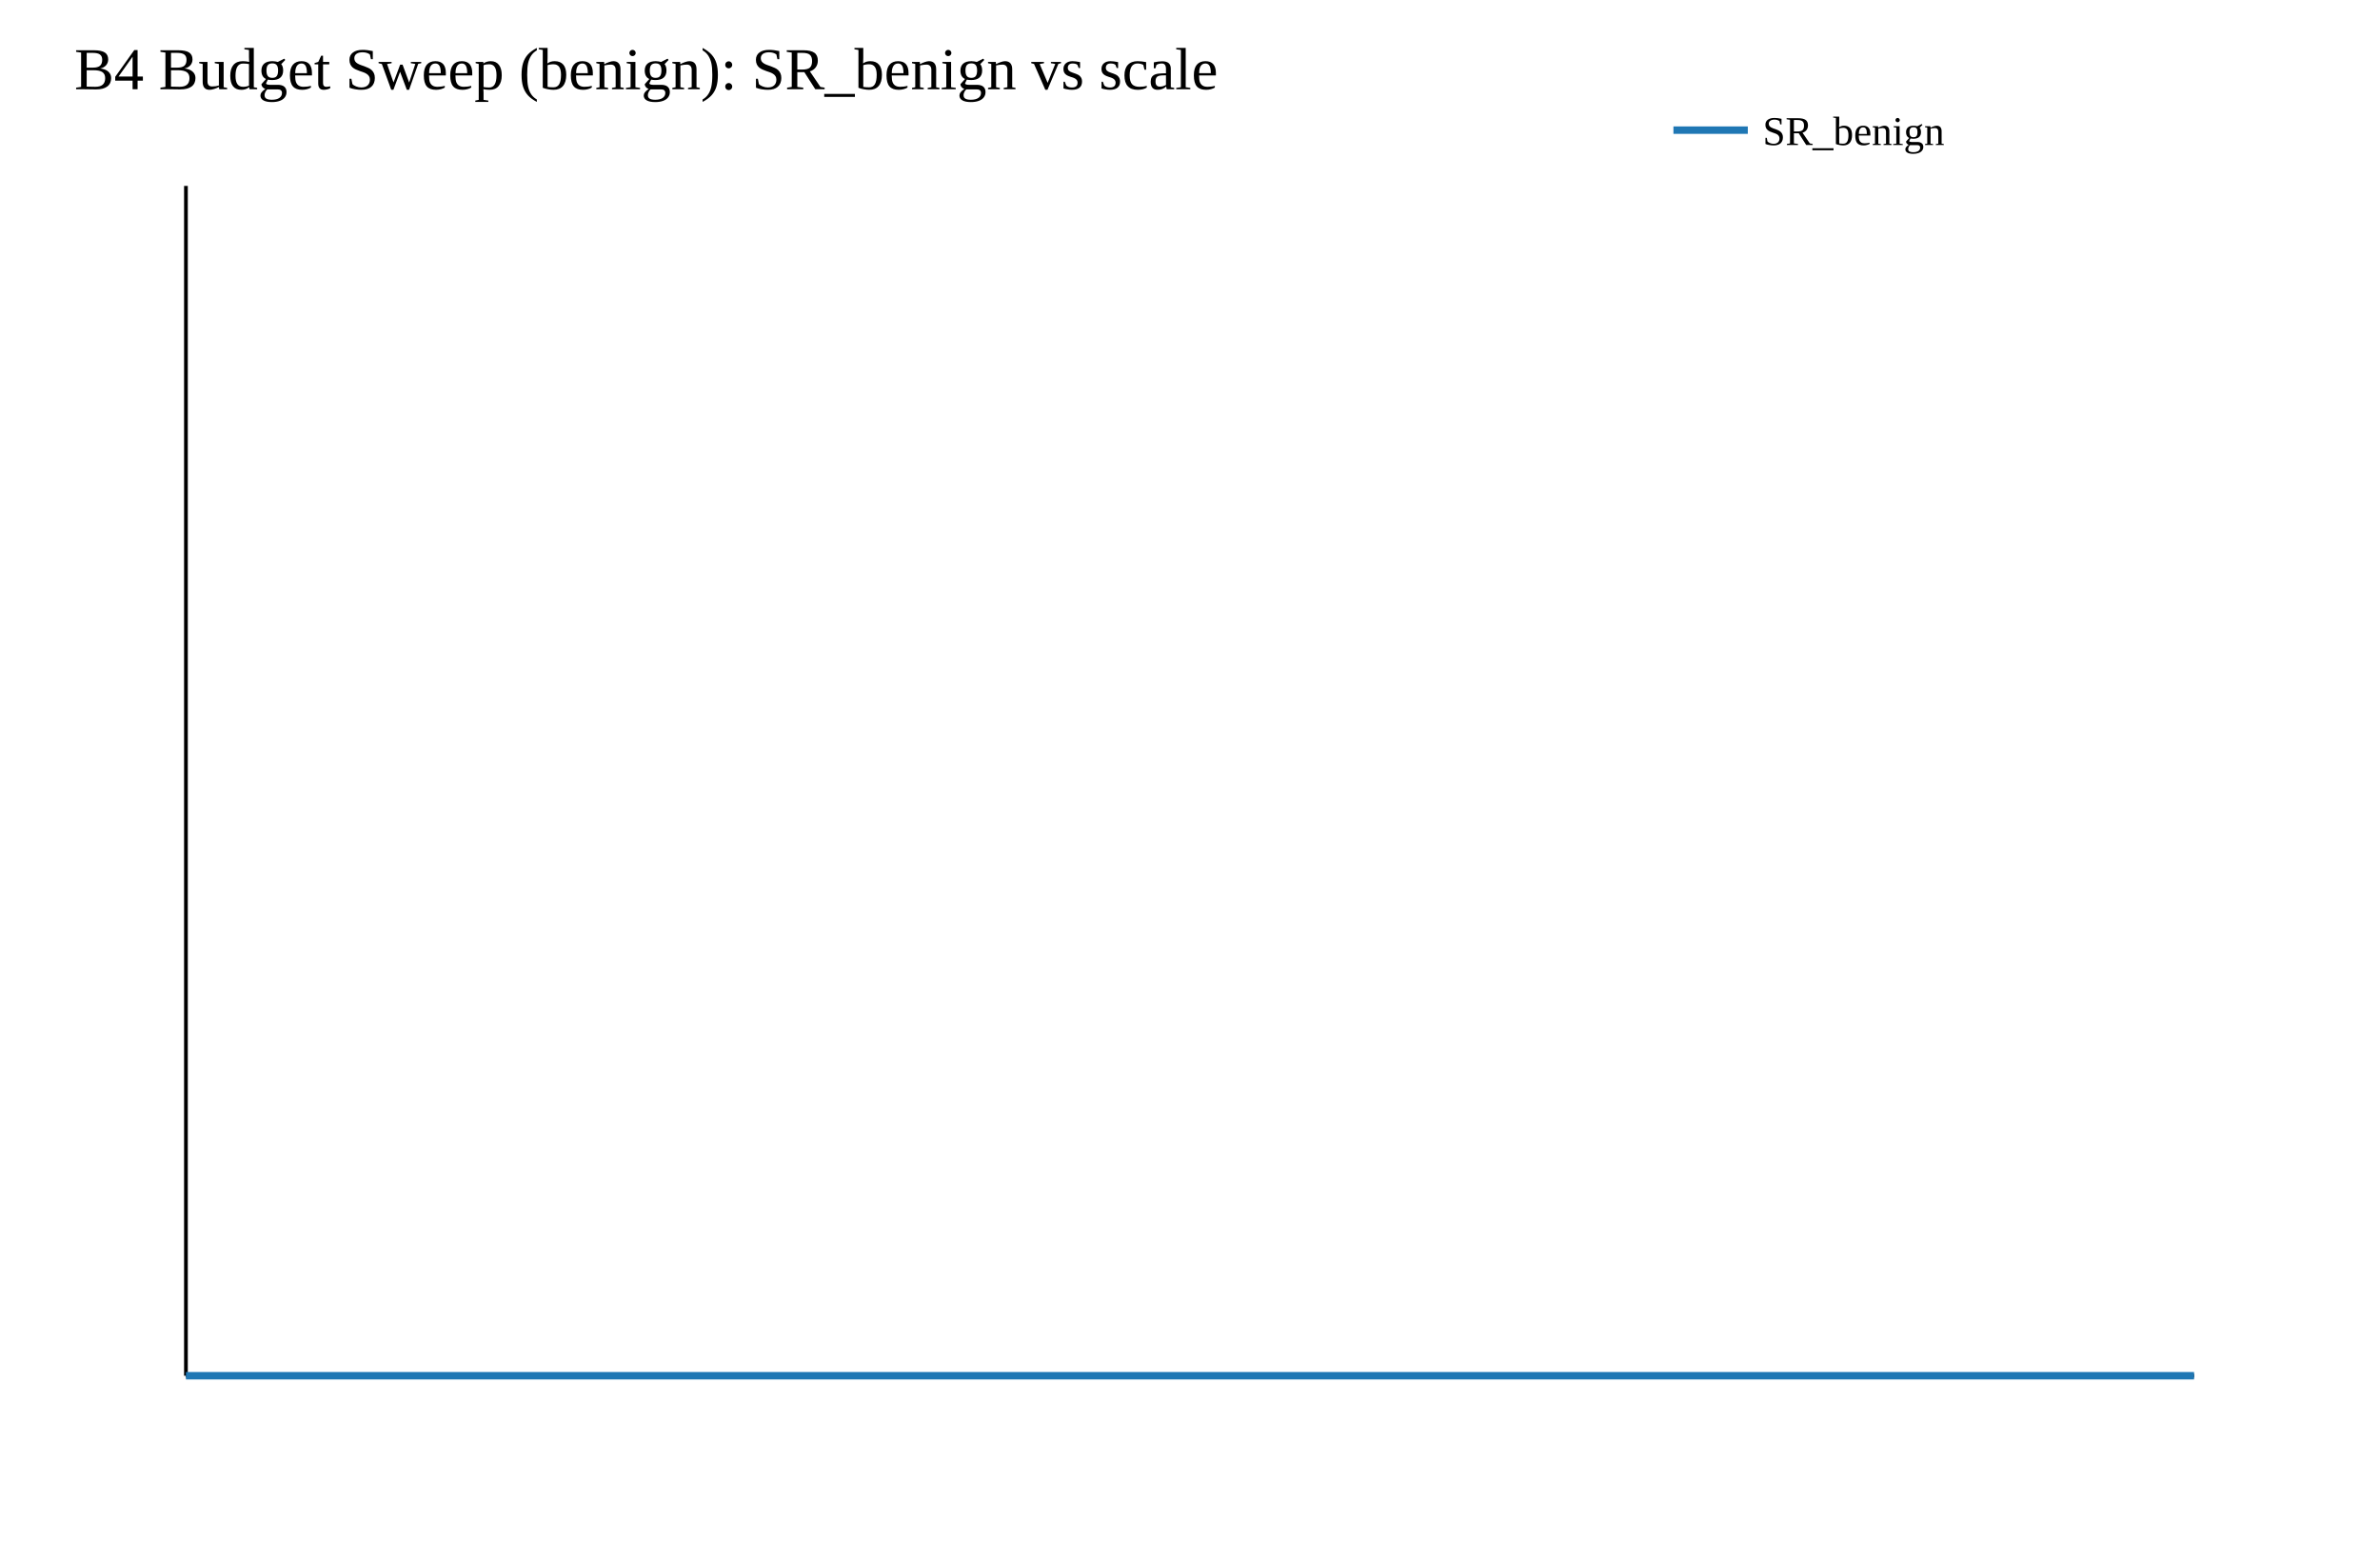
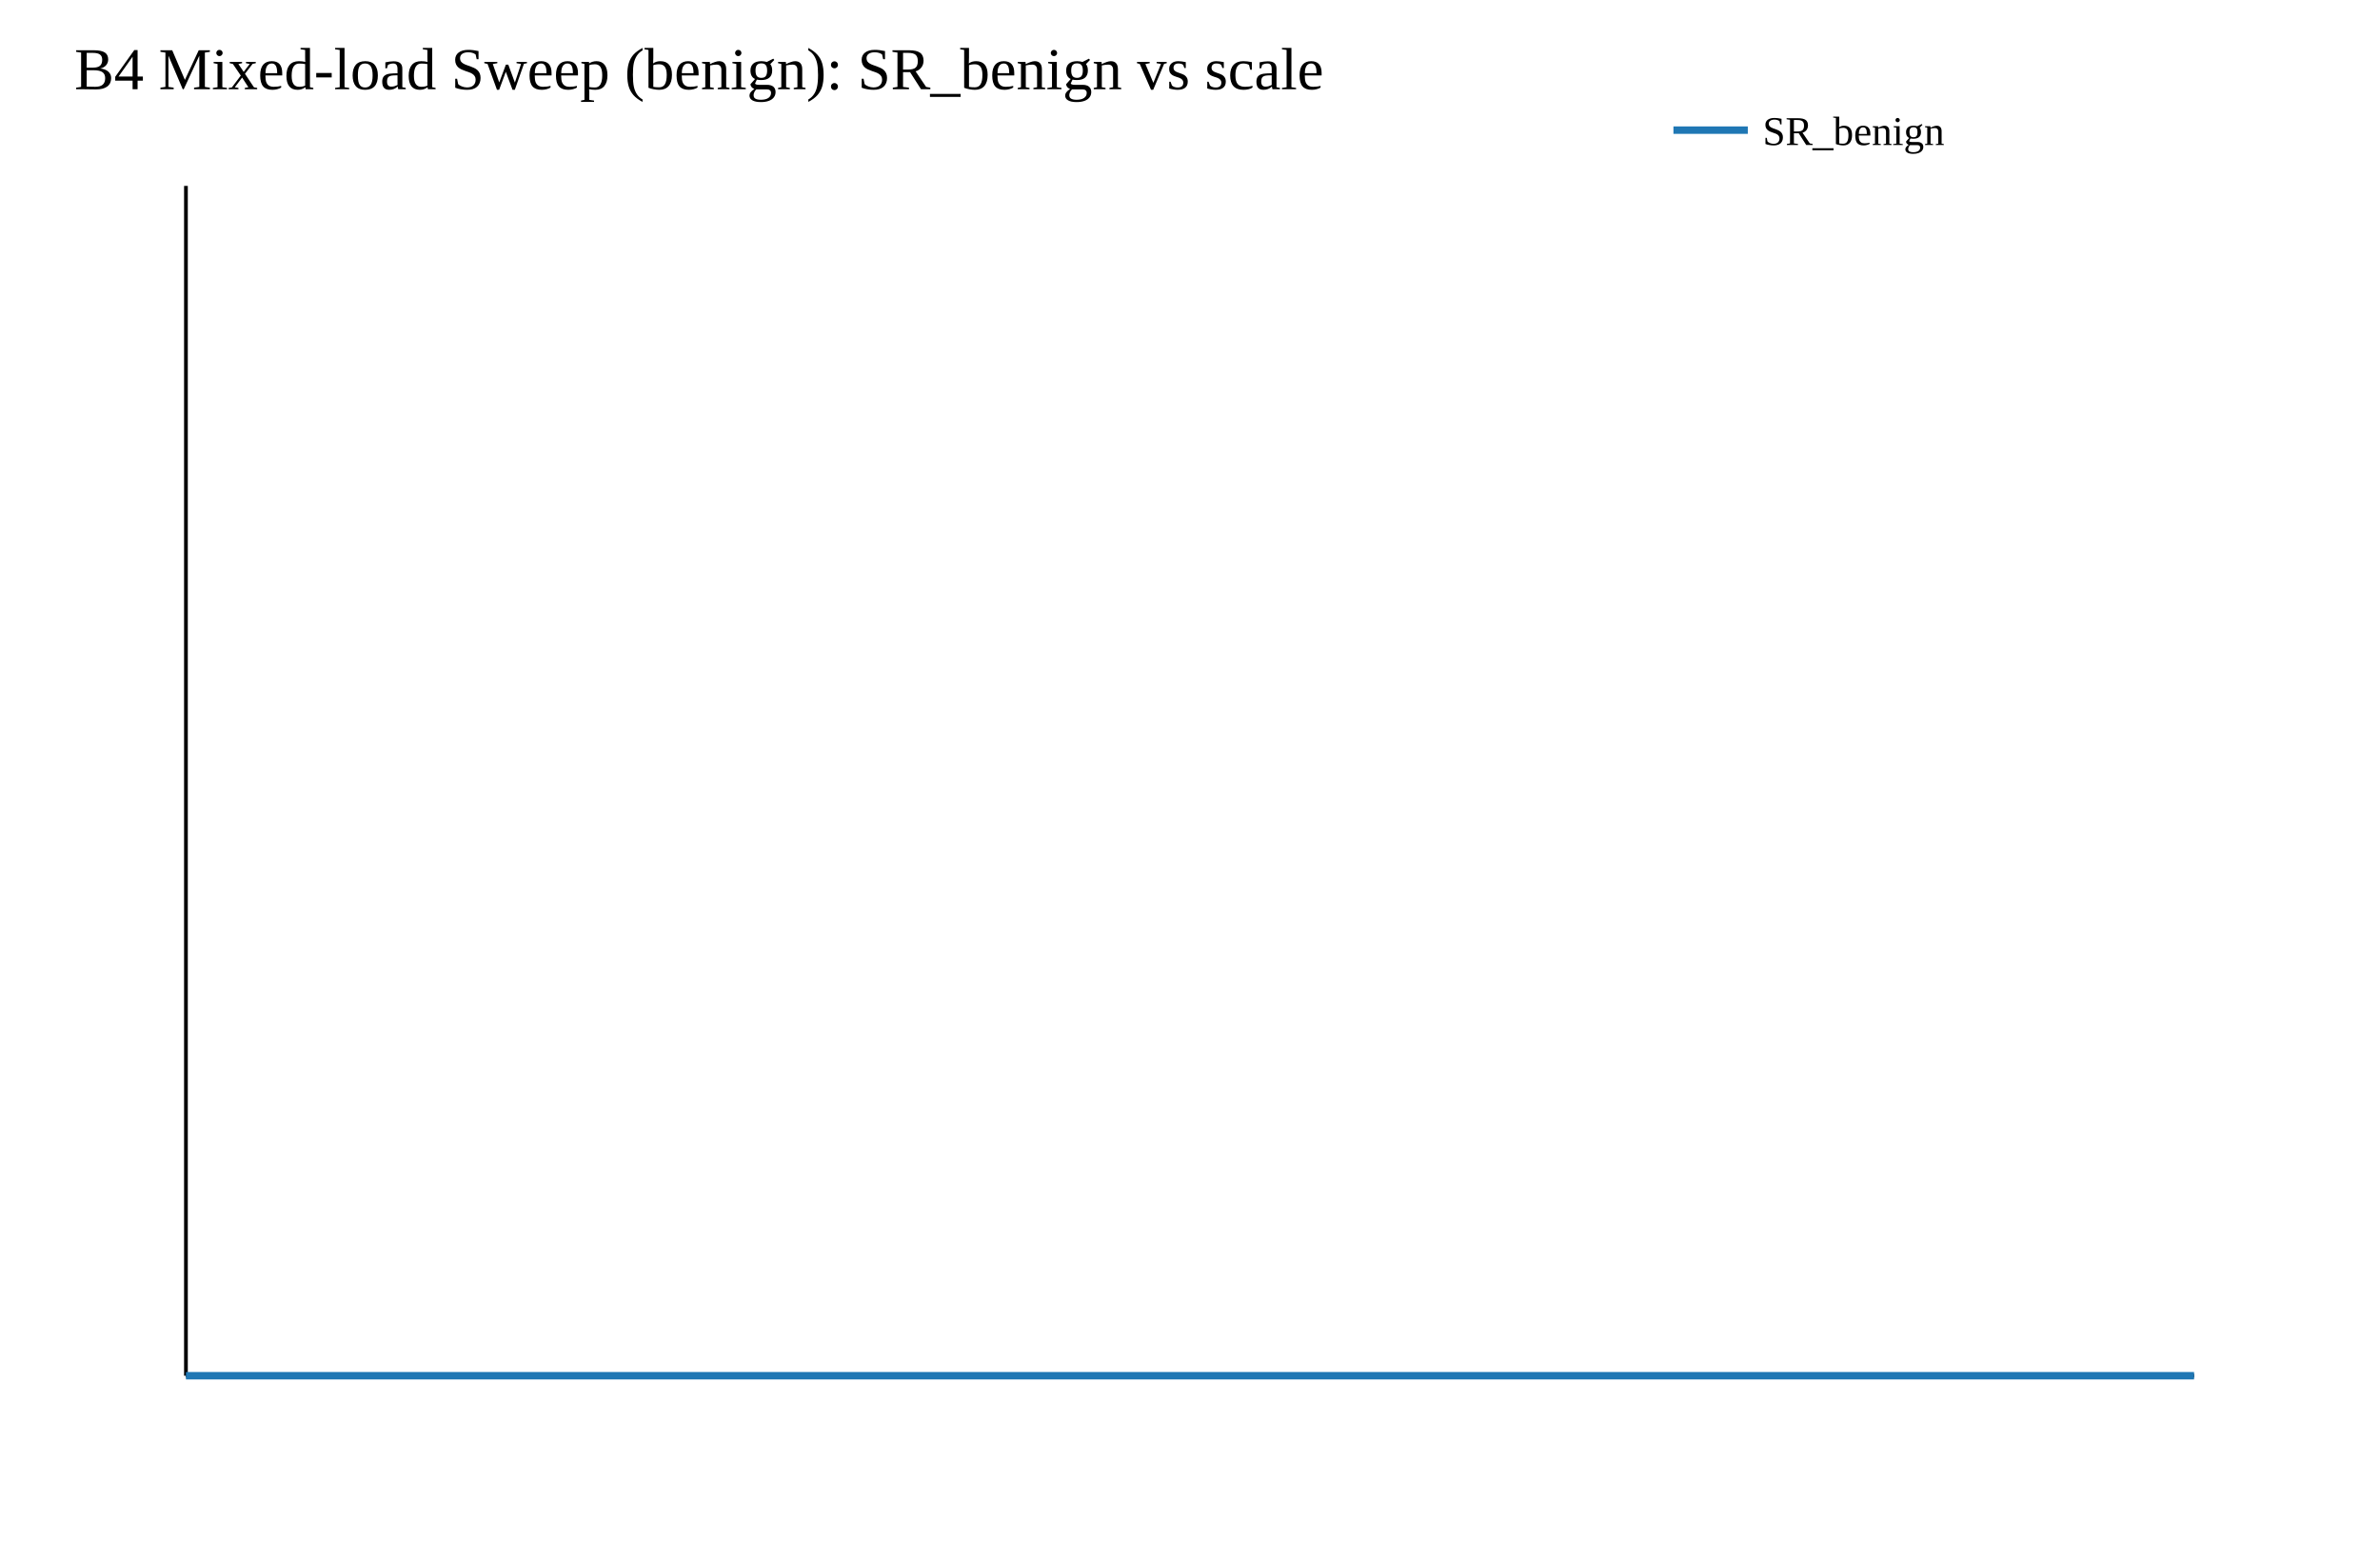
<svg xmlns="http://www.w3.org/2000/svg" width="640" height="420">
-   <text x="20" y="24" font-size="16">B4 Budget Sweep (benign): SR_benign vs scale</text>
+   <text x="20" y="24" font-size="16">B4 Mixed-load Sweep (benign): SR_benign vs scale</text>
  <line x1="50" y1="370" x2="590" y2="370" stroke="black" />
  <line x1="50" y1="370" x2="50" y2="50" stroke="black" />
  <polyline fill="none" stroke="#1f77b4" stroke-width="2" points="590.0,370.0 374.0,370.0 230.0,370.0 122.0,370.0 50.0,370.0" />
  <line x1="450" y1="35" x2="470" y2="35" stroke="#1f77b4" stroke-width="2" />
  <text x="474" y="39" font-size="11">SR_benign</text>
</svg>
